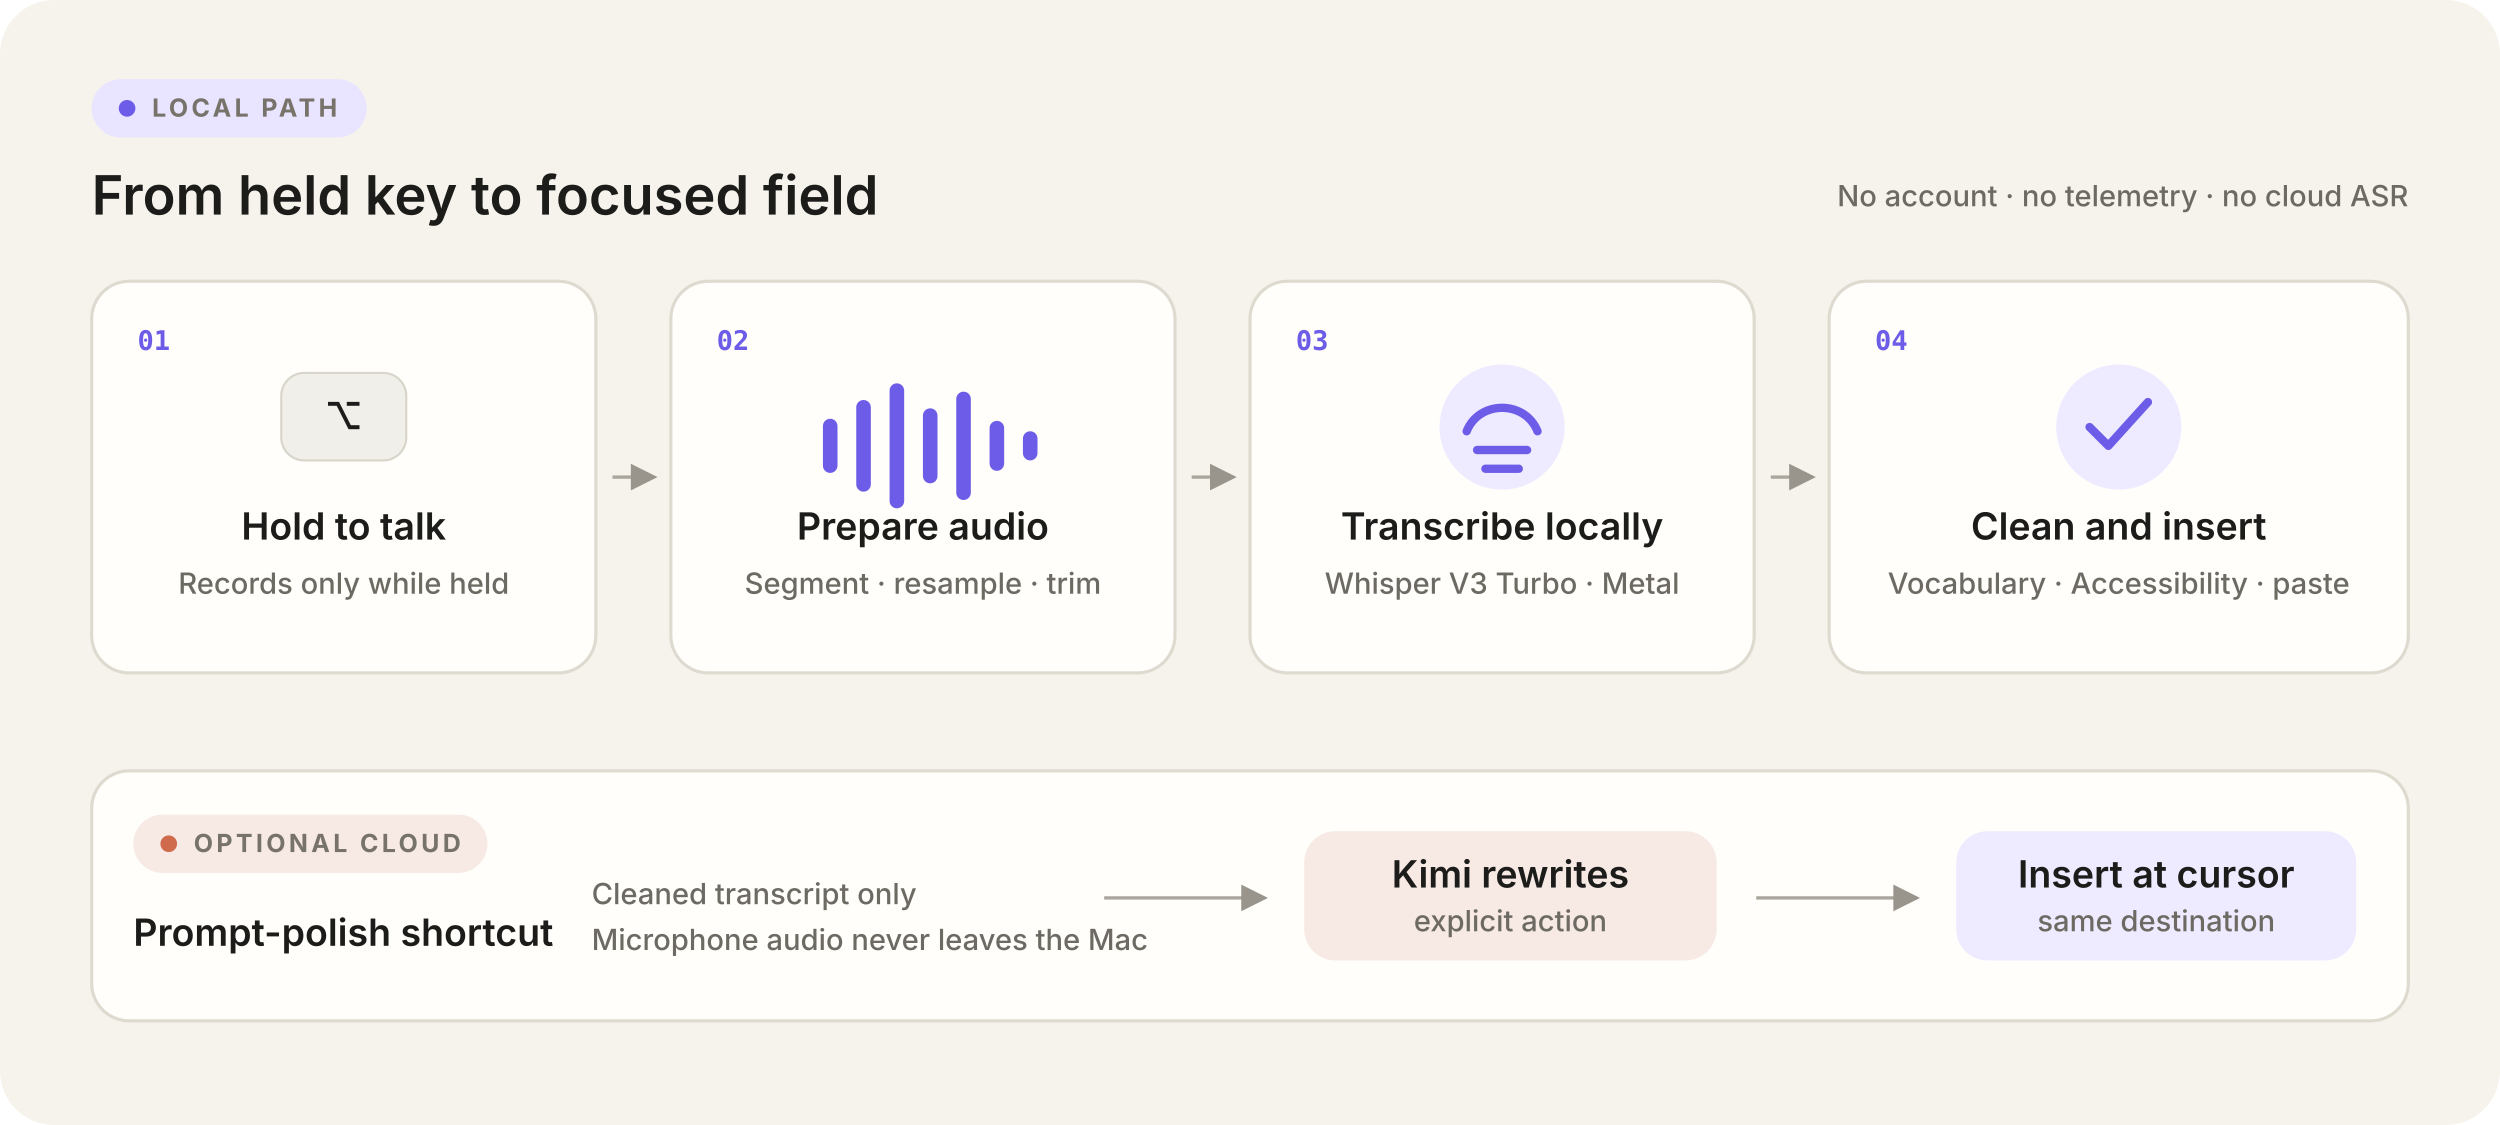
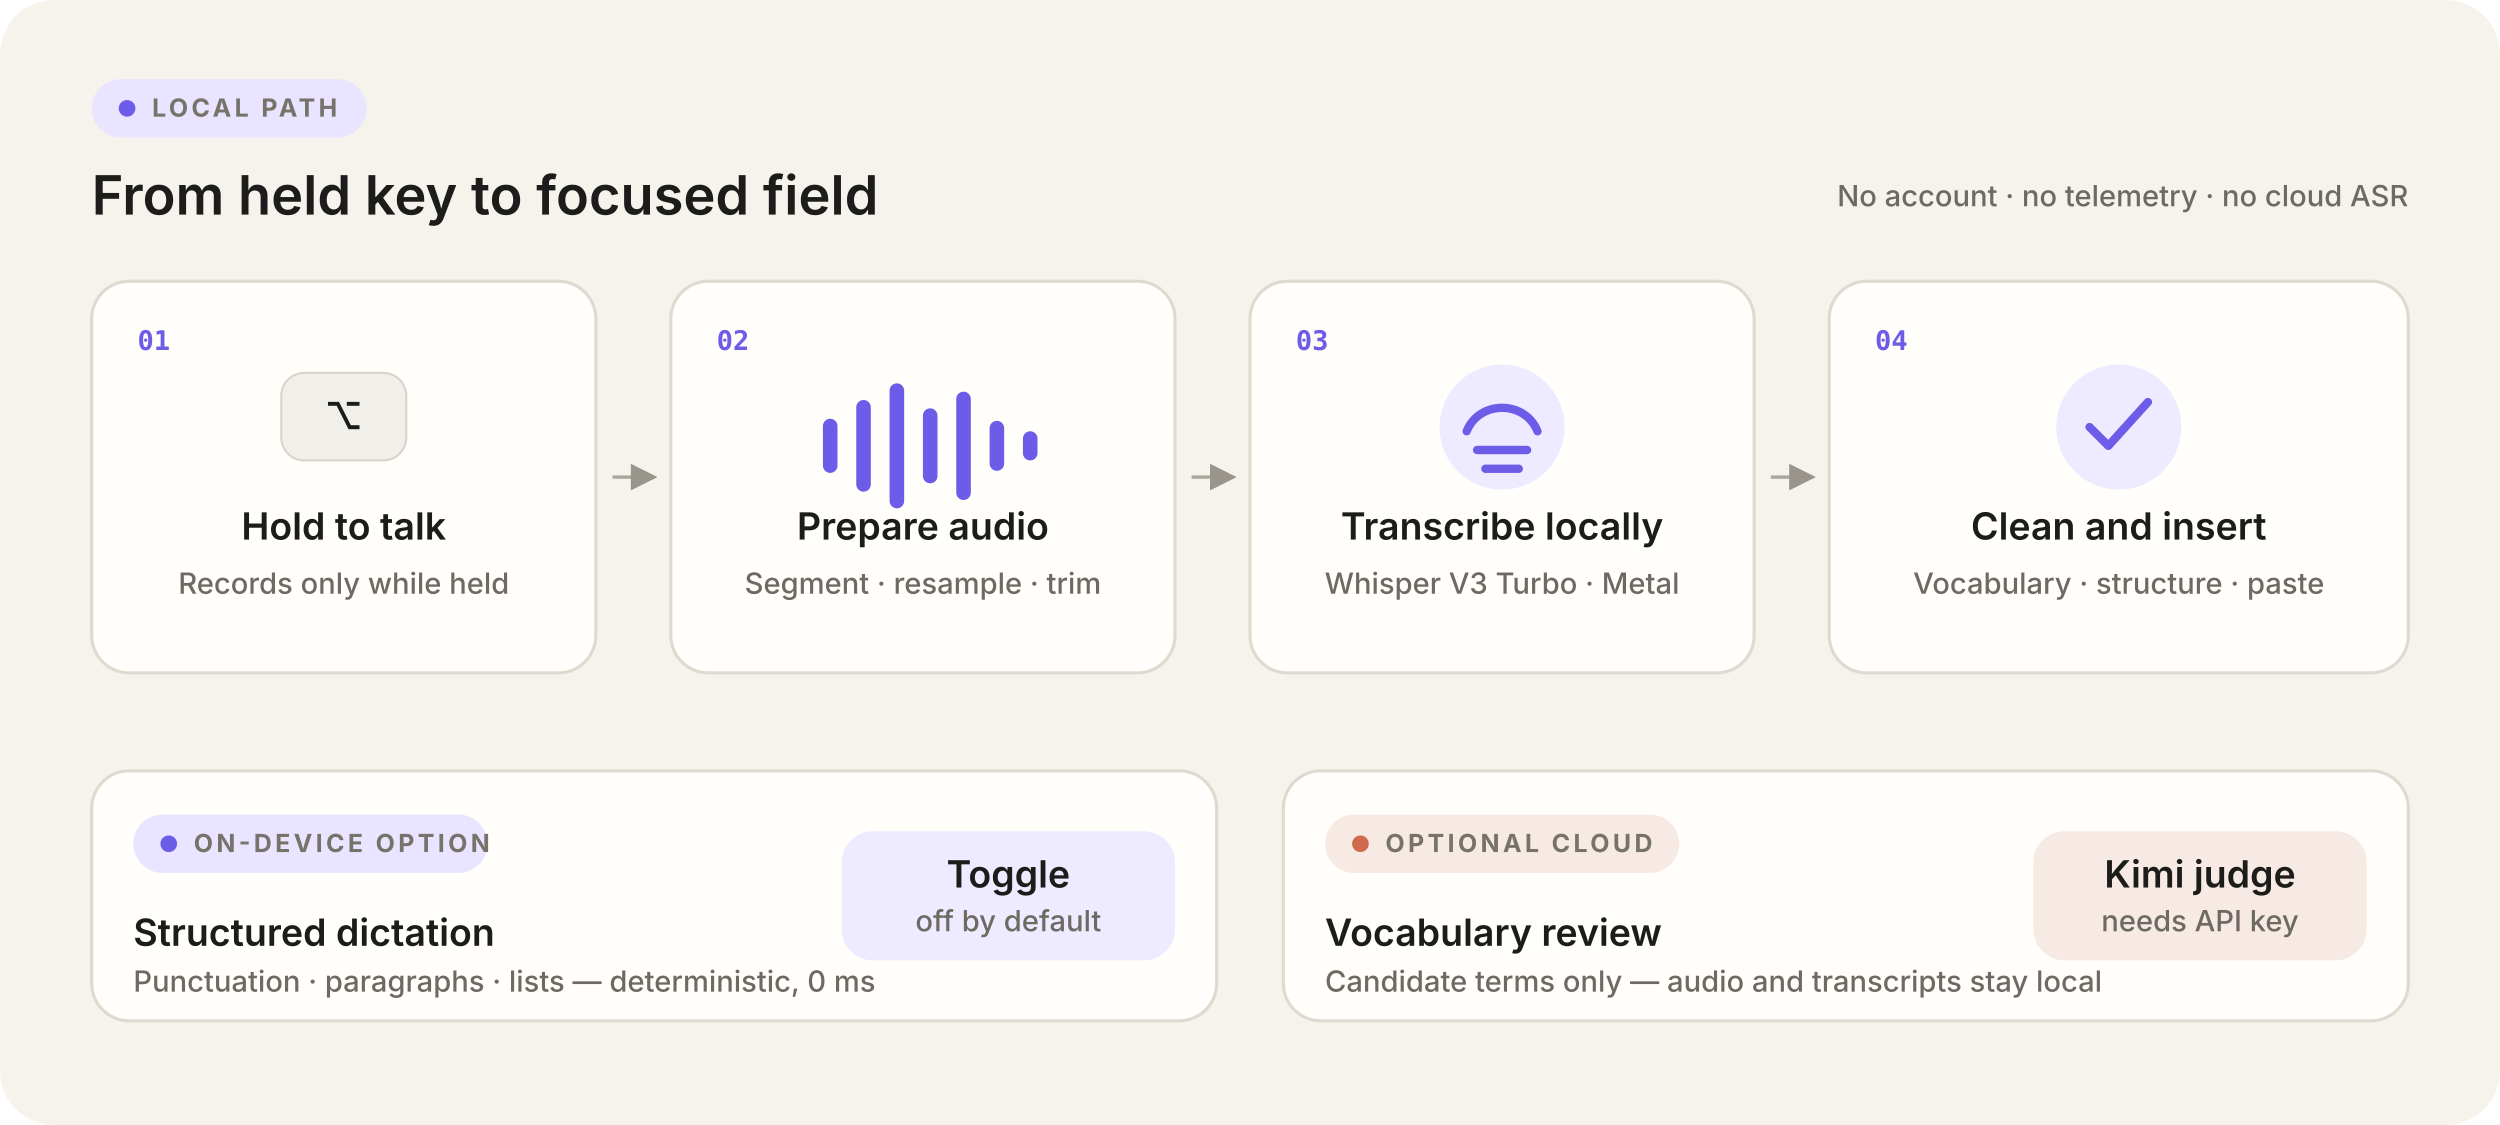
<svg xmlns="http://www.w3.org/2000/svg" width="1200" height="540" viewBox="0 0 1200 540" role="img" aria-labelledby="title desc">
  <defs>
    <marker id="arrow" markerWidth="8" markerHeight="8" refX="7" refY="4" orient="auto">
      <path d="M0 0 8 4 0 8Z" fill="#99958c" />
    </marker>
    <style>
      .title{font:600 26px -apple-system,BlinkMacSystemFont,"Segoe UI",sans-serif;fill:#1c1c1a}
      .label{font:600 18px -apple-system,BlinkMacSystemFont,"Segoe UI",sans-serif;fill:#1c1c1a}
      .small{font:450 14px -apple-system,BlinkMacSystemFont,"Segoe UI",sans-serif;fill:#6d6a63}
      .eyebrow{font:650 12px -apple-system,BlinkMacSystemFont,"Segoe UI",sans-serif;letter-spacing:1.6px;fill:#77736a}
      .number{font:600 13px ui-monospace,SFMono-Regular,Menlo,monospace;fill:#6d5ce7}
      .card{fill:#fffefa;stroke:#dedad0;stroke-width:1.5}
      .line{stroke:#aaa69d;stroke-width:1.6;fill:none;marker-end:url(#arrow)}
    </style>
  </defs>
  <rect width="1200" height="540" rx="26" fill="#f6f3ec" />
  <rect x="44" y="38" width="132" height="28" rx="14" fill="#e9e4ff" />
  <circle cx="61" cy="52" r="4" fill="#6d5ce7" />
  <text x="73" y="56" class="eyebrow" fill="#5949c7">LOCAL PATH</text>
  <text x="44" y="103" class="title">From held key to focused field</text>
  <text x="1156" y="99" text-anchor="end" class="small">No account · no telemetry · no cloud ASR</text>
  <g transform="translate(44 135)">
    <rect class="card" width="242" height="188" rx="18" />
    <text x="22" y="33" class="number">01</text>
    <rect x="91" y="44" width="60" height="42" rx="11" fill="#f1efe9" stroke="#d8d4ca" />
    <text x="121" y="71" text-anchor="middle" class="label">⌥</text>
    <text x="121" y="124" text-anchor="middle" class="label">Hold to talk</text>
    <text x="121" y="150" text-anchor="middle" class="small">Records only while held</text>
  </g>
  <path class="line" d="M294 229H314" />
  <g transform="translate(322 135)">
    <rect class="card" width="242" height="188" rx="18" />
    <text x="22" y="33" class="number">02</text>
    <g transform="translate(73 49)" fill="#6d5ce7">
      <rect x="0" y="17" width="7" height="26" rx="3.5" />
      <rect x="16" y="8" width="7" height="44" rx="3.5" />
      <rect x="32" y="0" width="7" height="60" rx="3.5" />
      <rect x="48" y="12" width="7" height="36" rx="3.5" />
      <rect x="64" y="4" width="7" height="52" rx="3.5" />
      <rect x="80" y="18" width="7" height="24" rx="3.5" />
      <rect x="96" y="23" width="7" height="14" rx="3.5" />
    </g>
    <text x="121" y="124" text-anchor="middle" class="label">Prepare audio</text>
    <text x="121" y="150" text-anchor="middle" class="small">Segment · resample · trim</text>
  </g>
  <path class="line" d="M572 229H592" />
  <g transform="translate(600 135)">
    <rect class="card" width="242" height="188" rx="18" />
    <text x="22" y="33" class="number">03</text>
    <circle cx="121" cy="70" r="30" fill="#eeeaff" />
    <path d="M104 72c6-15 28-15 34 0M109 81h24M113 90h16" fill="none" stroke="#6d5ce7" stroke-width="4" stroke-linecap="round" />
    <text x="121" y="124" text-anchor="middle" class="label">Transcribe locally</text>
    <text x="121" y="150" text-anchor="middle" class="small">Whisper V3 Turbo · Metal</text>
  </g>
  <path class="line" d="M850 229H870" />
  <g transform="translate(878 135)">
    <rect class="card" width="278" height="188" rx="18" />
    <text x="22" y="33" class="number">04</text>
    <circle cx="139" cy="70" r="30" fill="#eeeaff" />
    <path d="M125 70l9 9 19-21" fill="none" stroke="#6d5ce7" stroke-width="4" stroke-linecap="round" stroke-linejoin="round" />
    <text x="139" y="124" text-anchor="middle" class="label">Clean and insert</text>
-     <text x="139" y="150" text-anchor="middle" class="small">Vocabulary · Accessibility · paste</text>
+     <text x="139" y="150" text-anchor="middle" class="small">Vocabulary · structure · paste</text>
  </g>
-   <rect x="44" y="370" width="1112" height="120" rx="18" fill="#fffefa" stroke="#dedad0" stroke-width="1.5" />
-   <rect x="64" y="391" width="170" height="28" rx="14" fill="#f7e9e3" />
-   <circle cx="81" cy="405" r="4" fill="#cf6b4c" />
-   <text x="93" y="409" class="eyebrow" fill="#a84e35">OPTIONAL CLOUD</text>
-   <text x="64" y="454" class="label">Prompt-polish shortcut</text>
-   <text x="284" y="434" class="small">Cleaned transcript only</text>
-   <text x="284" y="456" class="small">Microphone audio never leaves the Mac</text>
-   <path class="line" d="M530 431H607" />
-   <rect x="626" y="399" width="198" height="62" rx="15" fill="#f7e9e3" />
-   <text x="725" y="426" text-anchor="middle" class="label">Kimi rewrites</text>
-   <text x="725" y="447" text-anchor="middle" class="small">explicit action</text>
-   <path class="line" d="M843 431H920" />
-   <rect x="939" y="399" width="192" height="62" rx="15" fill="#eeeaff" />
-   <text x="1035" y="426" text-anchor="middle" class="label">Insert at cursor</text>
-   <text x="1035" y="447" text-anchor="middle" class="small">same destination</text>
+   <rect x="44" y="370" width="540" height="120" rx="18" fill="#fffefa" stroke="#dedad0" stroke-width="1.5" />
+   <rect x="64" y="391" width="170" height="28" rx="14" fill="#e9e4ff" />
+   <circle cx="81" cy="405" r="4" fill="#6d5ce7" />
+   <text x="93" y="409" class="eyebrow" fill="#5949c7">ON-DEVICE OPTION</text>
+   <text x="64" y="454" class="label">Structured dictation</text>
+   <text x="64" y="476" class="small">Punctuation · paragraphs · lists — deterministic, 0 ms</text>
+   <rect x="404" y="399" width="160" height="62" rx="15" fill="#eeeaff" />
+   <text x="484" y="426" text-anchor="middle" class="label">Toggle</text>
+   <text x="484" y="447" text-anchor="middle" class="small">off by default</text>
+   <rect x="616" y="370" width="540" height="120" rx="18" fill="#fffefa" stroke="#dedad0" stroke-width="1.5" />
+   <rect x="636" y="391" width="170" height="28" rx="14" fill="#f7e9e3" />
+   <circle cx="653" cy="405" r="4" fill="#cf6b4c" />
+   <text x="665" y="409" class="eyebrow" fill="#a84e35">OPTIONAL CLOUD</text>
+   <text x="636" y="454" class="label">Vocabulary review</text>
+   <text x="636" y="476" class="small">Candidate terms only — audio and transcripts stay local</text>
+   <rect x="976" y="399" width="160" height="62" rx="15" fill="#f7e9e3" />
+   <text x="1056" y="426" text-anchor="middle" class="label">Kimi judge</text>
+   <text x="1056" y="447" text-anchor="middle" class="small">needs API key</text>
</svg>
